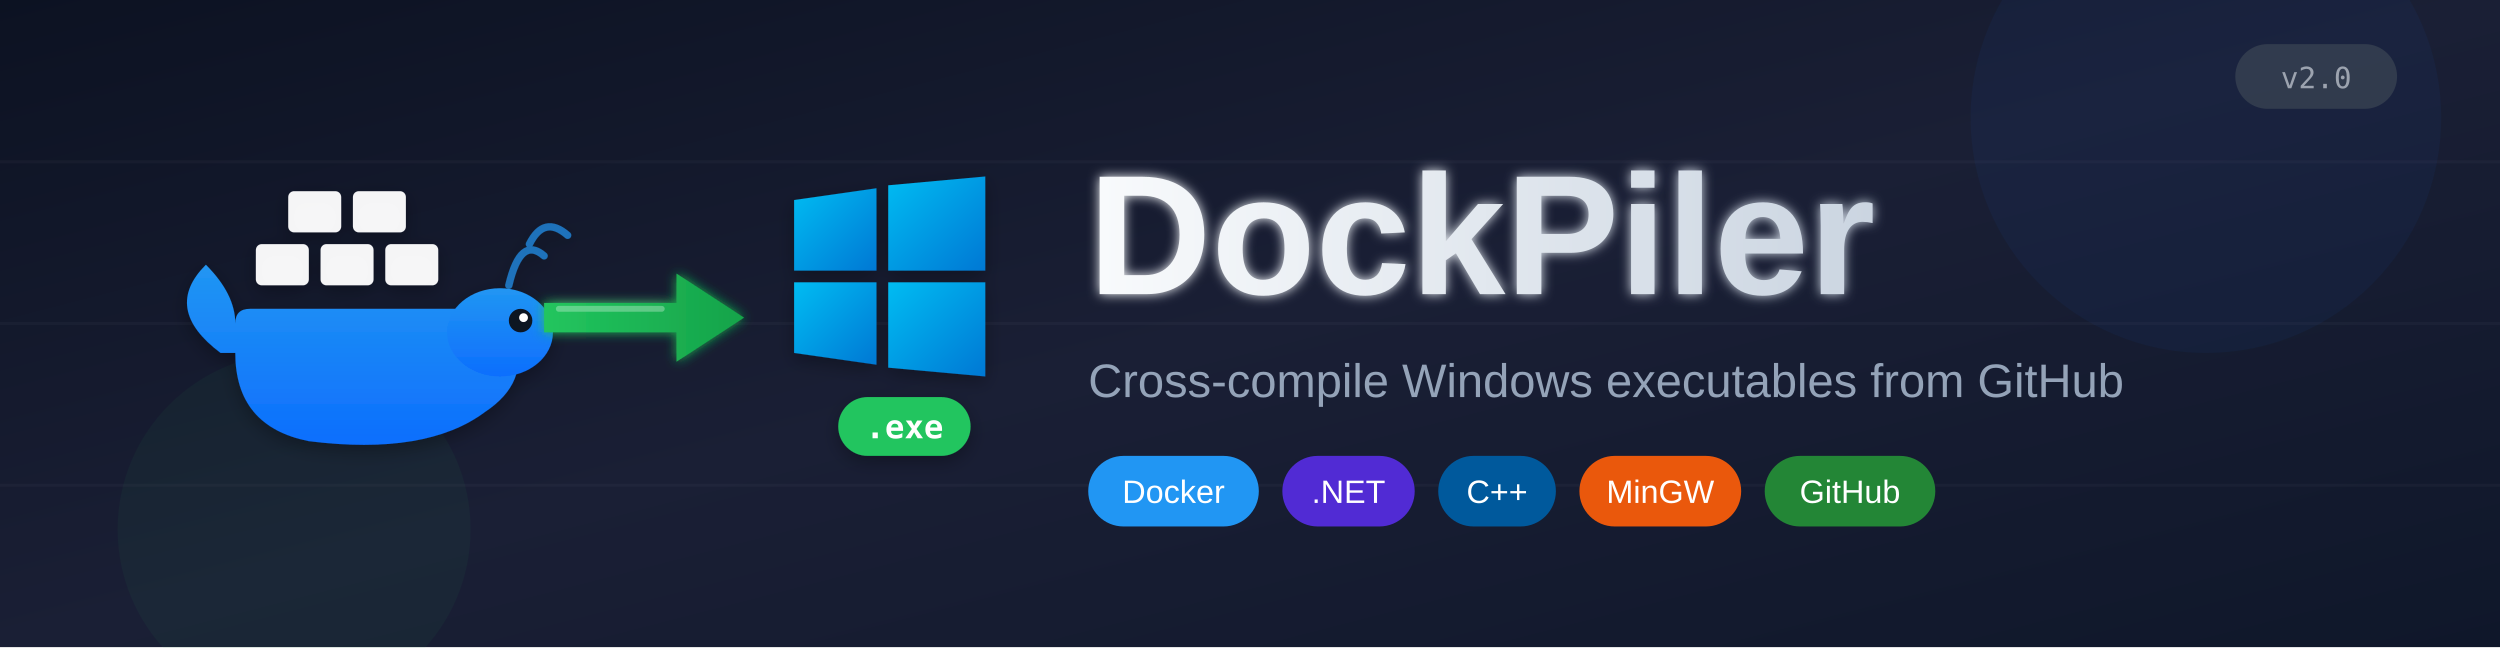
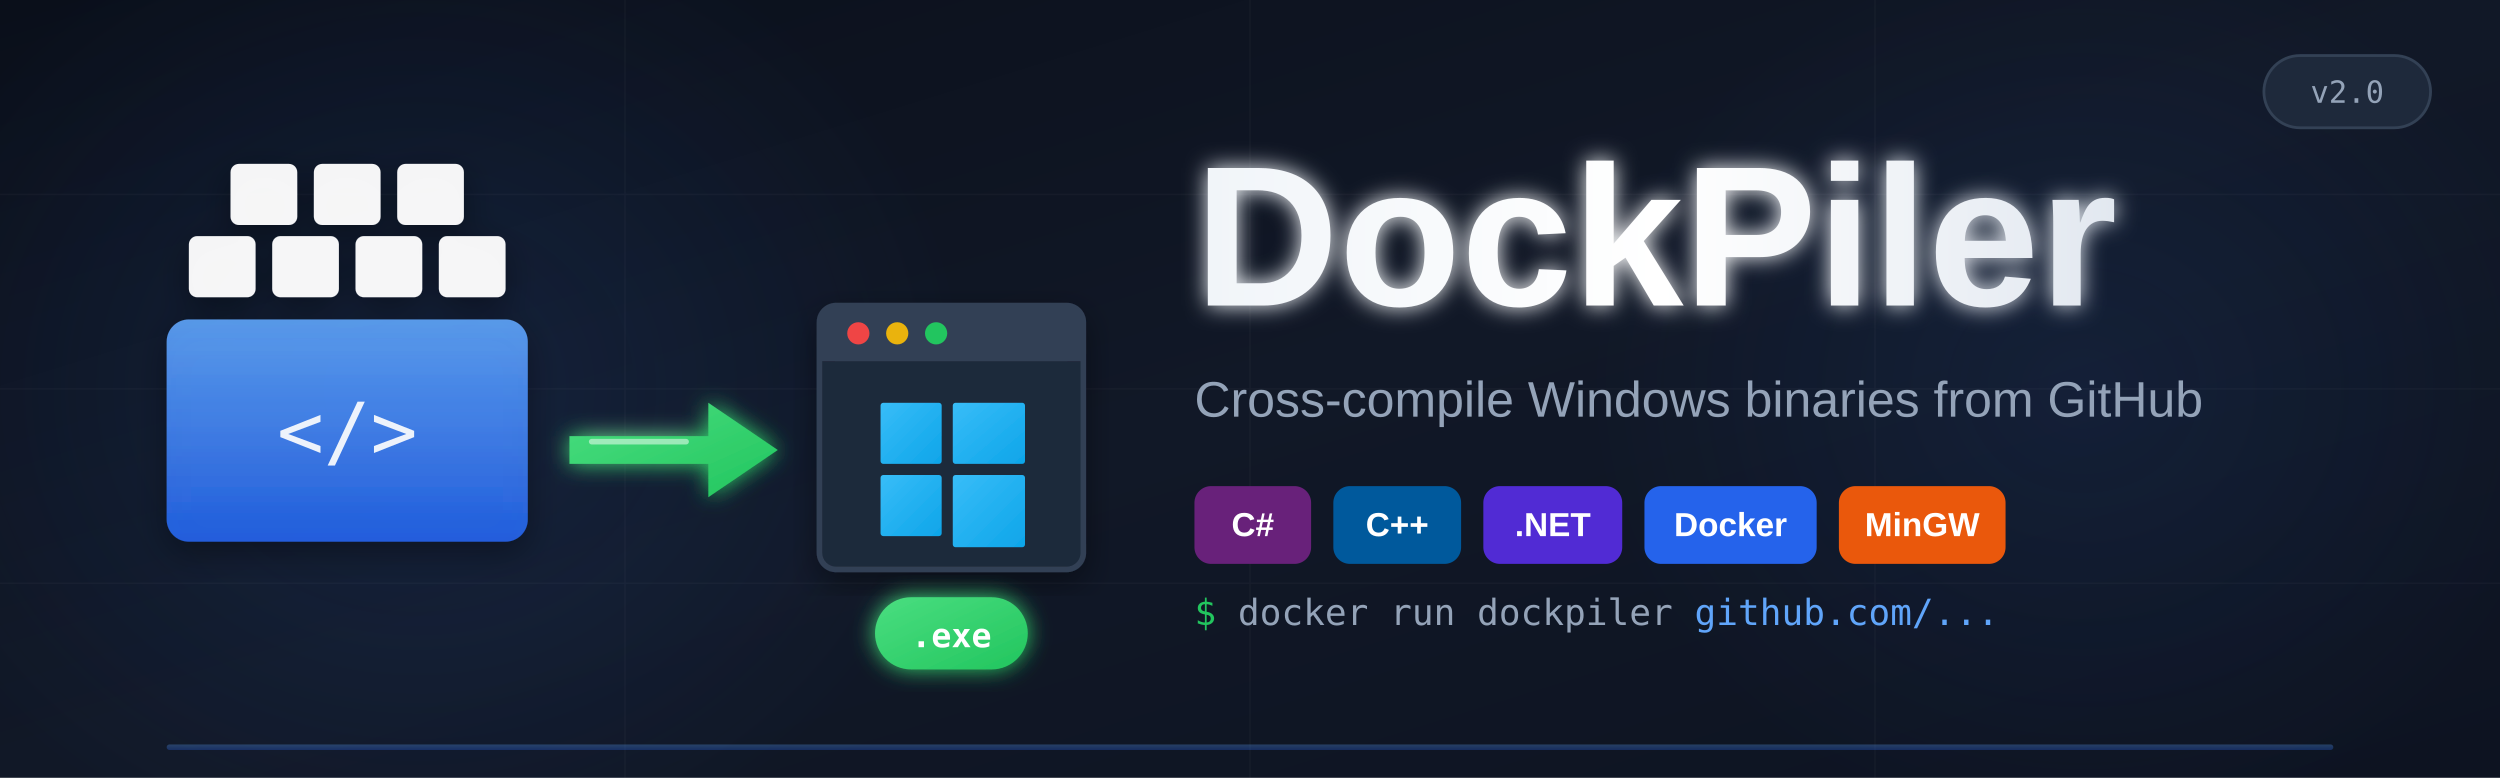
- <svg xmlns="http://www.w3.org/2000/svg" viewBox="0 0 850 220">
+ <svg xmlns="http://www.w3.org/2000/svg" viewBox="0 0 900 280">
  <defs>
    <linearGradient id="bgGrad" x1="0%" y1="0%" x2="100%" y2="100%">
-       <stop offset="0%" style="stop-color:#0c1222" />
-       <stop offset="50%" style="stop-color:#1a1f35" />
-       <stop offset="100%" style="stop-color:#0f172a" />
+       <stop offset="0%" style="stop-color:#0a0f1a" />
+       <stop offset="50%" style="stop-color:#111827" />
+       <stop offset="100%" style="stop-color:#0d1321" />
    </linearGradient>
+     <radialGradient id="glowAccent" cx="50%" cy="50%" r="50%">
+       <stop offset="0%" style="stop-color:#3b82f6;stop-opacity:0.3" />
+       <stop offset="100%" style="stop-color:#3b82f6;stop-opacity:0" />
+     </radialGradient>
    <linearGradient id="dockerBlue" x1="0%" y1="0%" x2="0%" y2="100%">
-       <stop offset="0%" style="stop-color:#2196F3" />
-       <stop offset="100%" style="stop-color:#0d6efd" />
+       <stop offset="0%" style="stop-color:#60a5fa" />
+       <stop offset="100%" style="stop-color:#2563eb" />
    </linearGradient>
-     <linearGradient id="winGrad" x1="0%" y1="0%" x2="100%" y2="100%">
-       <stop offset="0%" style="stop-color:#00bcf2" />
-       <stop offset="100%" style="stop-color:#0078d4" />
+     <linearGradient id="greenGrad" x1="0%" y1="0%" x2="100%" y2="100%">
+       <stop offset="0%" style="stop-color:#4ade80" />
+       <stop offset="100%" style="stop-color:#22c55e" />
    </linearGradient>
-     <linearGradient id="arrowGrad" x1="0%" y1="0%" x2="100%" y2="0%">
-       <stop offset="0%" style="stop-color:#22c55e" />
-       <stop offset="100%" style="stop-color:#16a34a" />
+     <linearGradient id="winBlue" x1="0%" y1="0%" x2="100%" y2="100%">
+       <stop offset="0%" style="stop-color:#38bdf8" />
+       <stop offset="100%" style="stop-color:#0ea5e9" />
    </linearGradient>
-     <linearGradient id="textGrad" x1="0%" y1="0%" x2="100%" y2="0%">
-       <stop offset="0%" style="stop-color:#f8fafc" />
-       <stop offset="100%" style="stop-color:#cbd5e1" />
+     <linearGradient id="titleGrad" x1="0%" y1="0%" x2="100%" y2="0%">
+       <stop offset="0%" style="stop-color:#f1f5f9" />
+       <stop offset="50%" style="stop-color:#ffffff" />
+       <stop offset="100%" style="stop-color:#e2e8f0" />
    </linearGradient>
-     <filter id="glow" x="-20%" y="-20%" width="140%" height="140%">
-       <feGaussianBlur stdDeviation="2" result="blur" />
+     <filter id="softGlow" x="-30%" y="-30%" width="160%" height="160%">
+       <feGaussianBlur stdDeviation="4" result="blur" />
      <feMerge>
        <feMergeNode in="blur" />
        <feMergeNode in="SourceGraphic" />
      </feMerge>
    </filter>
-     <filter id="shadow" x="-10%" y="-10%" width="120%" height="130%">
-       <feDropShadow dx="0" dy="2" stdDeviation="3" flood-color="#000" flood-opacity="0.3" />
+     <filter id="strongGlow" x="-50%" y="-50%" width="200%" height="200%">
+       <feGaussianBlur stdDeviation="8" result="blur" />
+       <feMerge>
+         <feMergeNode in="blur" />
+         <feMergeNode in="SourceGraphic" />
+       </feMerge>
+     </filter>
+     <filter id="dropShadow">
+       <feDropShadow dx="0" dy="4" stdDeviation="6" flood-color="#000" flood-opacity="0.4" />
    </filter>
  </defs>
-   <rect width="850" height="220" fill="url(#bgGrad)" />
-   <g opacity="0.03" stroke="#ffffff" stroke-width="1">
-     <line x1="0" y1="55" x2="850" y2="55" />
-     <line x1="0" y1="110" x2="850" y2="110" />
-     <line x1="0" y1="165" x2="850" y2="165" />
+   <rect width="900" height="280" fill="url(#bgGrad)" />
+   <ellipse cx="150" cy="140" rx="200" ry="180" fill="url(#glowAccent)" opacity="0.4" />
+   <ellipse cx="750" cy="140" rx="180" ry="160" fill="url(#glowAccent)" opacity="0.3" />
+   <g stroke="#ffffff" stroke-width="0.5" opacity="0.03">
+     <line x1="0" y1="70" x2="900" y2="70" />
+     <line x1="0" y1="140" x2="900" y2="140" />
+     <line x1="0" y1="210" x2="900" y2="210" />
+     <line x1="225" y1="0" x2="225" y2="280" />
+     <line x1="450" y1="0" x2="450" y2="280" />
+     <line x1="675" y1="0" x2="675" y2="280" />
  </g>
-   <circle cx="750" cy="40" r="80" fill="#0d6efd" opacity="0.05" />
-   <circle cx="100" cy="180" r="60" fill="#22c55e" opacity="0.05" />
-   <g transform="translate(55, 55)" filter="url(#shadow)">
-     <path d="M 20 65 Q 0 50 15 35 Q 25 45 25 55 L 25 65 Q 25 90 50 95 Q 90 100 110 85 Q 125 75 120 60 Q 115 50 100 50 L 30 50 Q 25 50 25 55 L 25 65 Z" fill="url(#dockerBlue)" />
-     <ellipse cx="115" cy="58" rx="18" ry="15" fill="url(#dockerBlue)" />
-     <circle cx="122" cy="54" r="4" fill="#0c1222" />
-     <circle cx="123" cy="53" r="1.5" fill="#ffffff" />
-     <path d="M 118 42 Q 122 25 130 32 M 125 28 Q 130 18 138 25" stroke="#2196F3" stroke-width="2.5" fill="none" stroke-linecap="round" opacity="0.7" />
-     <g fill="#ffffff" opacity="0.95">
-       <rect x="32" y="28" width="18" height="14" rx="2" />
-       <rect x="54" y="28" width="18" height="14" rx="2" />
-       <rect x="76" y="28" width="18" height="14" rx="2" />
-       <rect x="43" y="10" width="18" height="14" rx="2" />
-       <rect x="65" y="10" width="18" height="14" rx="2" />
+   <g transform="translate(60, 65)">
+     <g filter="url(#dropShadow)">
+       <rect x="0" y="50" width="130" height="80" rx="8" fill="url(#dockerBlue)" opacity="0.9" />
+       <g fill="#ffffff" opacity="0.95">
+         <rect x="8" y="20" width="24" height="22" rx="3" />
+         <rect x="38" y="20" width="24" height="22" rx="3" />
+         <rect x="68" y="20" width="24" height="22" rx="3" />
+         <rect x="98" y="20" width="24" height="22" rx="3" />
+         <rect x="23" y="-6" width="24" height="22" rx="3" />
+         <rect x="53" y="-6" width="24" height="22" rx="3" />
+         <rect x="83" y="-6" width="24" height="22" rx="3" />
+       </g>
+       <text x="65" y="100" text-anchor="middle" font-family="Monaco, Consolas, monospace" font-size="28" fill="#ffffff" opacity="0.9">&lt;/&gt;</text>
+     </g>
+     <g transform="translate(145, 72)" filter="url(#softGlow)">
+       <path d="M 0 20 L 50 20 L 50 8 L 75 25 L 50 42 L 50 30 L 0 30 Z" fill="url(#greenGrad)" />
+       <path d="M 8 22 L 42 22" stroke="#ffffff" stroke-width="2" opacity="0.5" stroke-linecap="round" />
+     </g>
+     <g transform="translate(235, 45)" filter="url(#dropShadow)">
+       <rect x="0" y="0" width="95" height="95" rx="6" fill="#1e293b" stroke="#334155" stroke-width="2" />
+       <rect x="0" y="0" width="95" height="20" rx="6" fill="#334155" />
+       <rect x="0" y="14" width="95" height="6" fill="#334155" />
+       <circle cx="14" cy="10" r="4" fill="#ef4444" />
+       <circle cx="28" cy="10" r="4" fill="#eab308" />
+       <circle cx="42" cy="10" r="4" fill="#22c55e" />
+       <g transform="translate(22, 35)" fill="url(#winBlue)">
+         <rect x="0" y="0" width="22" height="22" rx="1" />
+         <rect x="26" y="0" width="26" height="22" rx="1" />
+         <rect x="0" y="26" width="22" height="22" rx="1" />
+         <rect x="26" y="26" width="26" height="26" rx="1" />
+       </g>
+     </g>
+     <g transform="translate(255, 150)">
+       <rect x="0" y="0" width="55" height="26" rx="13" fill="url(#greenGrad)" filter="url(#softGlow)" />
+       <text x="27.5" y="18" text-anchor="middle" font-family="Monaco, Consolas, monospace" font-size="12" fill="#ffffff" font-weight="bold">.exe</text>
    </g>
  </g>
-   <g transform="translate(185, 85)" filter="url(#glow)">
-     <path d="M 0 18 L 45 18 L 45 8 L 68 23 L 45 38 L 45 28 L 0 28 Z" fill="url(#arrowGrad)" />
-     <path d="M 5 20 L 40 20" stroke="#ffffff" stroke-width="2" opacity="0.3" stroke-linecap="round" />
-   </g>
-   <g transform="translate(270, 60)" filter="url(#shadow)">
-     <g fill="url(#winGrad)">
-       <path d="M 0 8 L 28 4 L 28 32 L 0 32 Z" />
-       <path d="M 32 3 L 65 0 L 65 32 L 32 32 Z" />
-       <path d="M 0 36 L 28 36 L 28 64 L 0 60 Z" />
-       <path d="M 32 36 L 65 36 L 65 68 L 32 65 Z" />
+   <g transform="translate(430, 0)">
+     <text x="0" y="110" font-family="'SF Pro Display', 'Segoe UI', Arial, sans-serif" font-size="72" font-weight="800" fill="url(#titleGrad)" filter="url(#softGlow)">
+       DockPiler
+     </text>
+     <text x="0" y="150" font-family="'SF Pro Text', 'Segoe UI', Arial, sans-serif" font-size="18" fill="#94a3b8" font-weight="400">
+       Cross-compile Windows binaries from GitHub
+     </text>
+     <g transform="translate(0, 175)" font-family="'SF Pro Text', 'Segoe UI', Arial, sans-serif" font-size="12">
+       <g>
+         <rect x="0" y="0" width="42" height="28" rx="6" fill="#68217a" />
+         <text x="21" y="18" text-anchor="middle" fill="#ffffff" font-weight="600">C#</text>
+       </g>
+       <g>
+         <rect x="50" y="0" width="46" height="28" rx="6" fill="#00599c" />
+         <text x="73" y="18" text-anchor="middle" fill="#ffffff" font-weight="600">C++</text>
+       </g>
+       <g>
+         <rect x="104" y="0" width="50" height="28" rx="6" fill="#512bd4" />
+         <text x="129" y="18" text-anchor="middle" fill="#ffffff" font-weight="600">.NET</text>
+       </g>
+       <g>
+         <rect x="162" y="0" width="62" height="28" rx="6" fill="#2563eb" />
+         <text x="193" y="18" text-anchor="middle" fill="#ffffff" font-weight="600">Docker</text>
+       </g>
+       <g>
+         <rect x="232" y="0" width="60" height="28" rx="6" fill="#ea580c" />
+         <text x="262" y="18" text-anchor="middle" fill="#ffffff" font-weight="600">MinGW</text>
+       </g>
    </g>
-     <g transform="translate(15, 75)">
-       <rect x="0" y="0" width="45" height="20" rx="10" fill="#22c55e" />
-       <text x="22.5" y="14" text-anchor="middle" font-family="Monaco, Consolas, monospace" font-size="11" fill="#ffffff" font-weight="bold">.exe</text>
+     <g transform="translate(0, 225)" fill="#64748b" font-family="Monaco, Consolas, monospace" font-size="13">
+       <text x="0" y="0">
+         <tspan fill="#22c55e">$</tspan>
+         <tspan fill="#94a3b8"> docker run dockpiler </tspan>
+         <tspan fill="#60a5fa">github.com/...</tspan>
+       </text>
    </g>
  </g>
-   <text x="370" y="100" font-family="'Segoe UI', Arial, sans-serif" font-size="58" font-weight="700" fill="url(#textGrad)" filter="url(#glow)">
-     DockPiler
-   </text>
-   <text x="370" y="135" font-family="'Segoe UI', Arial, sans-serif" font-size="16" fill="#94a3b8">
-     Cross-compile Windows executables from GitHub
-   </text>
-   <g transform="translate(370, 155)" font-family="'Segoe UI', Arial, sans-serif" font-size="11">
-     <g>
-       <rect x="0" y="0" width="58" height="24" rx="12" fill="#2196F3" />
-       <text x="29" y="16" text-anchor="middle" fill="#ffffff" font-weight="500">Docker</text>
-     </g>
-     <g>
-       <rect x="66" y="0" width="45" height="24" rx="12" fill="#512bd4" />
-       <text x="88.5" y="16" text-anchor="middle" fill="#ffffff" font-weight="500">.NET</text>
-     </g>
-     <g>
-       <rect x="119" y="0" width="40" height="24" rx="12" fill="#00599c" />
-       <text x="139" y="16" text-anchor="middle" fill="#ffffff" font-weight="500">C++</text>
-     </g>
-     <g>
-       <rect x="167" y="0" width="55" height="24" rx="12" fill="#ea580c" />
-       <text x="194.5" y="16" text-anchor="middle" fill="#ffffff" font-weight="500">MinGW</text>
-     </g>
-     <g>
-       <rect x="230" y="0" width="58" height="24" rx="12" fill="#238636" />
-       <text x="259" y="16" text-anchor="middle" fill="#ffffff" font-weight="500">GitHub</text>
-     </g>
+   <g transform="translate(815, 20)">
+     <rect x="0" y="0" width="60" height="26" rx="13" fill="#1e293b" stroke="#334155" stroke-width="1" />
+     <text x="30" y="17" text-anchor="middle" font-family="Monaco, monospace" font-size="11" fill="#94a3b8" font-weight="500">v2.0</text>
  </g>
-   <g transform="translate(760, 15)">
-     <rect x="0" y="0" width="55" height="22" rx="11" fill="#374151" opacity="0.8" />
-     <text x="27.5" y="15" text-anchor="middle" font-family="Monaco, monospace" font-size="10" fill="#9ca3af">v2.0</text>
-   </g>
+   <rect x="60" y="268" width="780" height="2" rx="1" fill="url(#dockerBlue)" opacity="0.3" />
</svg>
